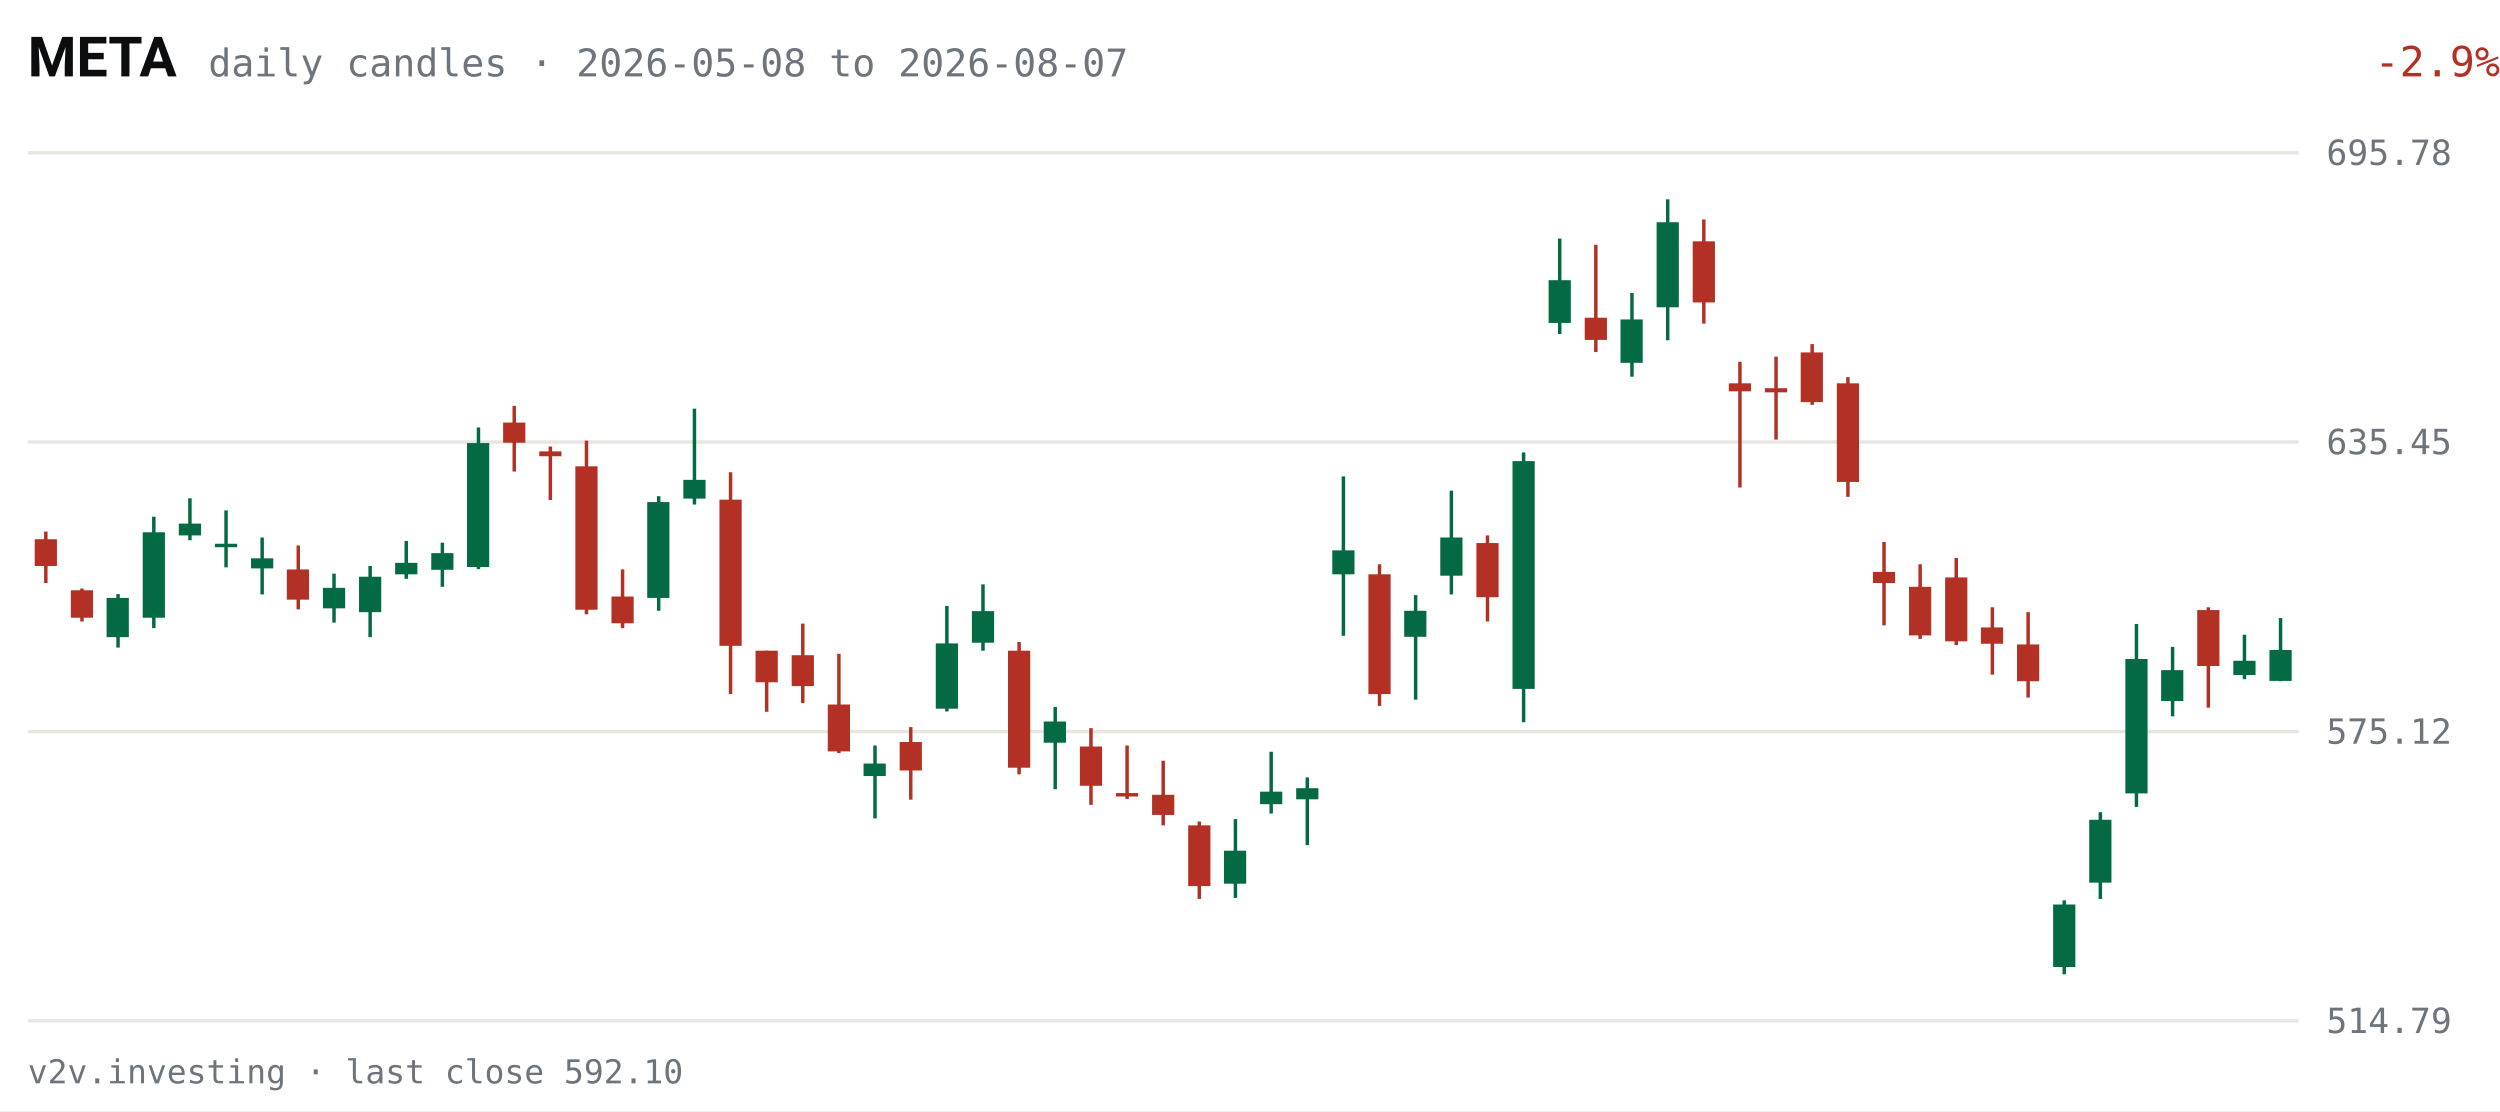
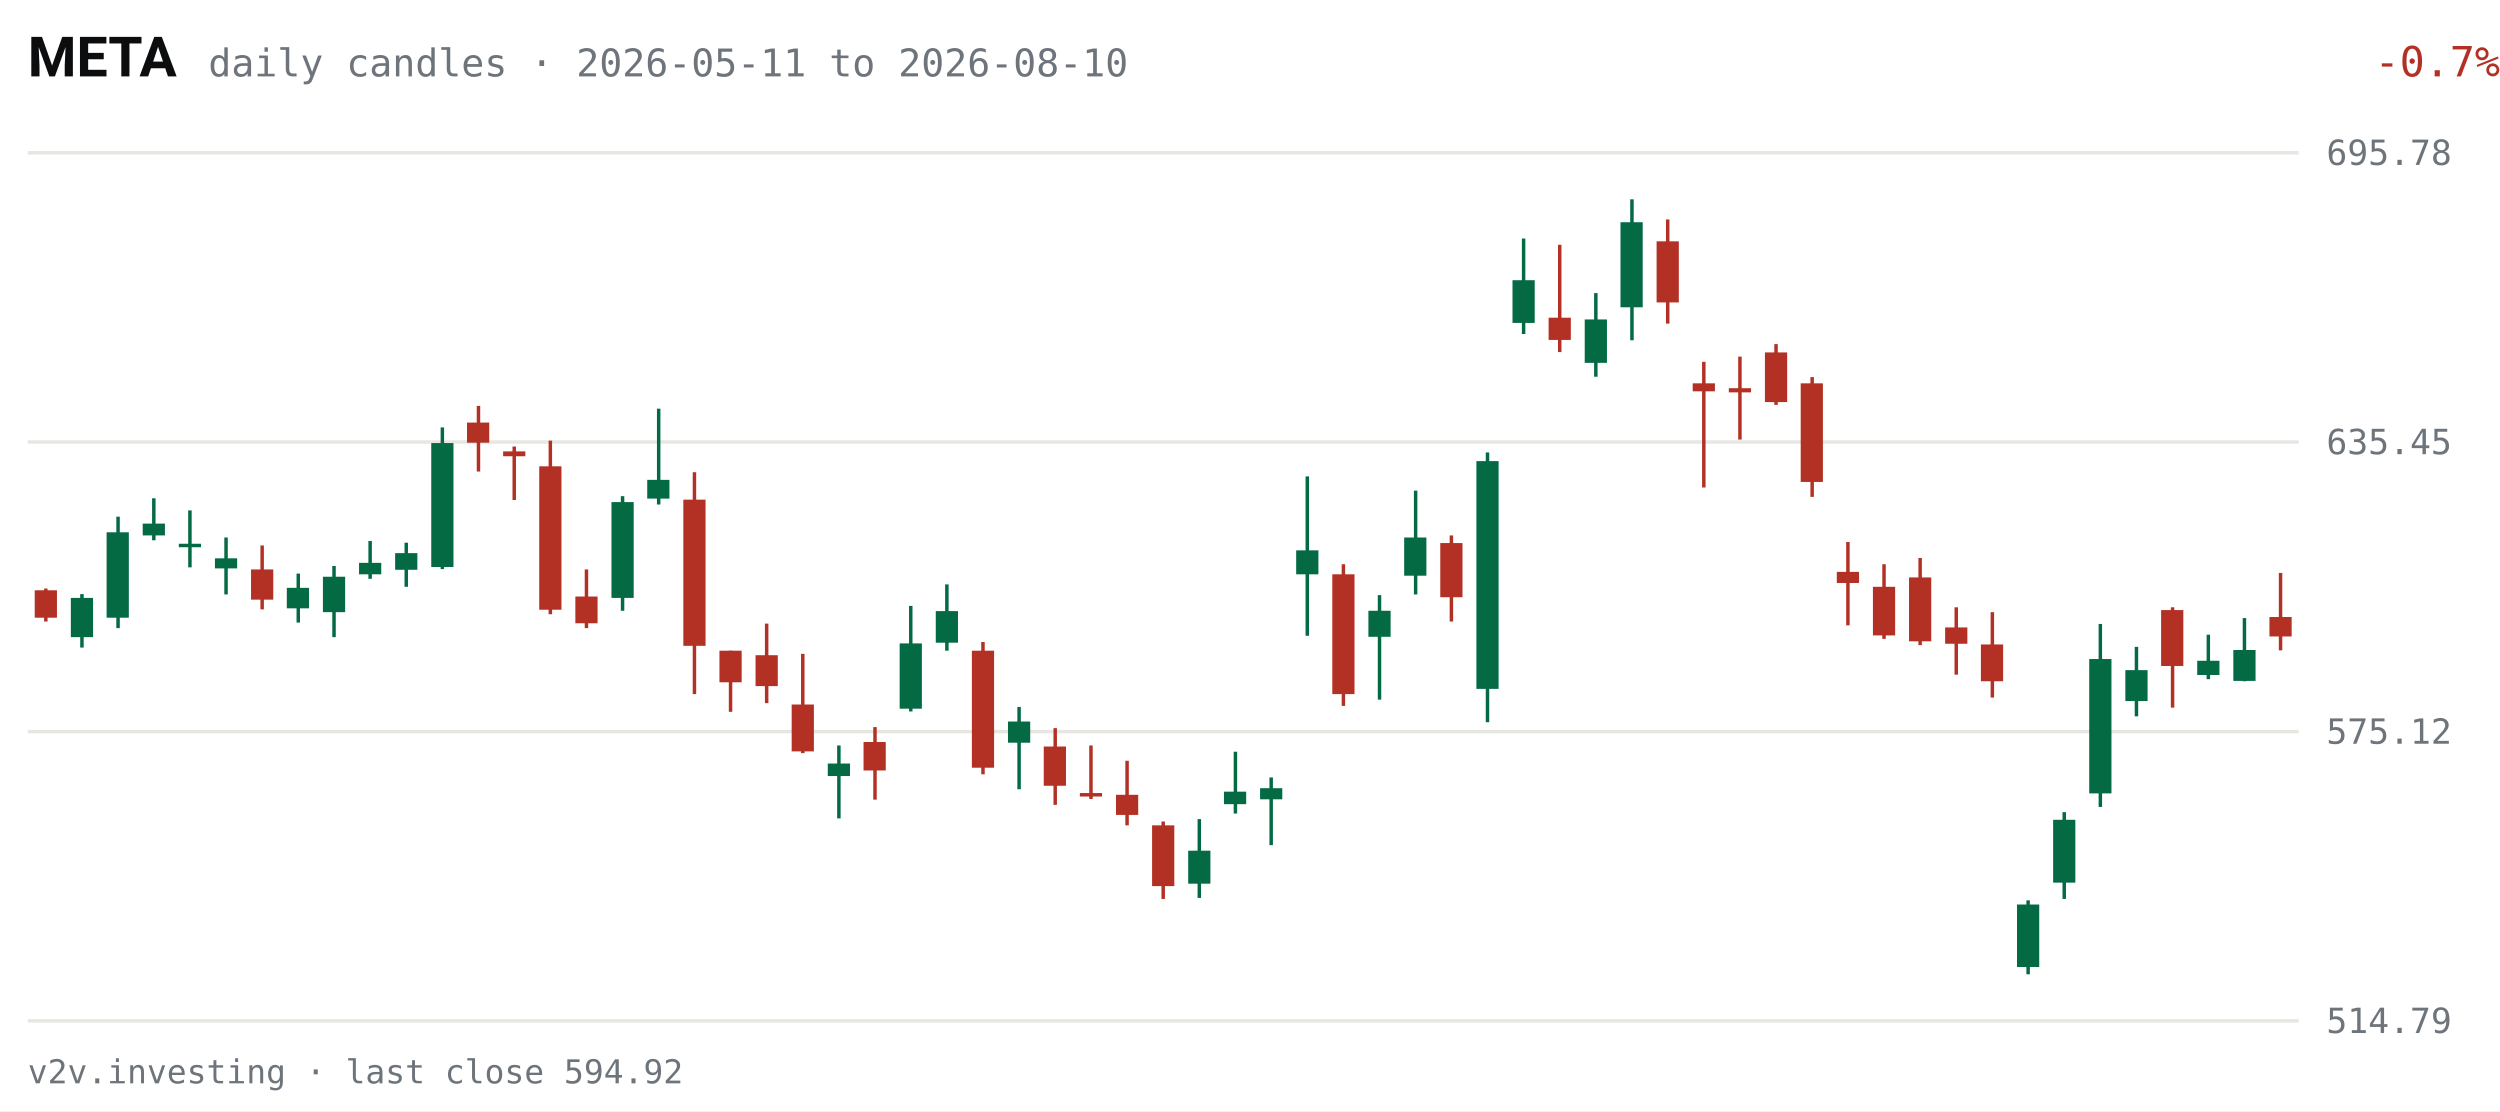
<svg xmlns="http://www.w3.org/2000/svg" viewBox="0 0 720 320" width="720" height="320" role="img" aria-label="META daily candles, last 63 sessions">
  <rect width="720" height="320" fill="#FFFFFF" />
  <text x="8" y="22" fill="#0C0D0E" font-size="16" font-weight="600" font-family="system-ui,-apple-system,Segoe UI,Roboto,sans-serif">META</text>
-   <text x="60" y="22" fill="#6E747B" font-size="11" font-family="ui-monospace,SFMono-Regular,Menlo,Consolas,monospace">daily candles · 2026-05-08 to 2026-08-07</text>
-   <text x="670" y="22" fill="#B33124" font-size="12" text-anchor="end" font-family="ui-monospace,SFMono-Regular,Menlo,Consolas,monospace" transform="translate(50,0)">-2.9%</text>
+   <text x="60" y="22" fill="#6E747B" font-size="11" font-family="ui-monospace,SFMono-Regular,Menlo,Consolas,monospace">daily candles · 2026-05-11 to 2026-08-10</text>
+   <text x="670" y="22" fill="#B33124" font-size="12" text-anchor="end" font-family="ui-monospace,SFMono-Regular,Menlo,Consolas,monospace" transform="translate(50,0)">-0.7%</text>
  <g font-family="ui-monospace,SFMono-Regular,Menlo,Consolas,monospace">
    <line x1="8" y1="294.0" x2="662" y2="294.0" stroke="#E7E6E1" stroke-width="1" />
    <text x="670" y="297.5" fill="#6E747B" font-size="10">514.79</text>
    <line x1="8" y1="210.7" x2="662" y2="210.7" stroke="#E7E6E1" stroke-width="1" />
    <text x="670" y="214.2" fill="#6E747B" font-size="10">575.12</text>
    <line x1="8" y1="127.3" x2="662" y2="127.3" stroke="#E7E6E1" stroke-width="1" />
    <text x="670" y="130.8" fill="#6E747B" font-size="10">635.45</text>
    <line x1="8" y1="44.0" x2="662" y2="44.0" stroke="#E7E6E1" stroke-width="1" />
    <text x="670" y="47.5" fill="#6E747B" font-size="10">695.78</text>
-     <line x1="13.2" y1="153.1" x2="13.2" y2="167.9" stroke="#B33124" stroke-width="1" />
-     <rect x="10.0" y="155.3" width="6.4" height="7.7" fill="#B33124" />
-     <line x1="23.6" y1="169.5" x2="23.6" y2="179.0" stroke="#B33124" stroke-width="1" />
-     <rect x="20.4" y="170.0" width="6.4" height="7.9" fill="#B33124" />
-     <line x1="34.0" y1="171.1" x2="34.0" y2="186.5" stroke="#046A44" stroke-width="1" />
-     <rect x="30.7" y="172.2" width="6.4" height="11.3" fill="#046A44" />
-     <line x1="44.3" y1="148.8" x2="44.3" y2="180.9" stroke="#046A44" stroke-width="1" />
-     <rect x="41.1" y="153.3" width="6.4" height="24.6" fill="#046A44" />
-     <line x1="54.7" y1="143.5" x2="54.7" y2="155.6" stroke="#046A44" stroke-width="1" />
-     <rect x="51.5" y="150.8" width="6.4" height="3.4" fill="#046A44" />
-     <line x1="65.1" y1="147.0" x2="65.1" y2="163.4" stroke="#046A44" stroke-width="1" />
-     <rect x="61.9" y="156.6" width="6.4" height="1.0" fill="#046A44" />
-     <line x1="75.5" y1="154.8" x2="75.5" y2="171.2" stroke="#046A44" stroke-width="1" />
-     <rect x="72.3" y="160.8" width="6.4" height="2.9" fill="#046A44" />
-     <line x1="85.9" y1="157.1" x2="85.9" y2="175.5" stroke="#B33124" stroke-width="1" />
-     <rect x="82.6" y="164.0" width="6.4" height="8.7" fill="#B33124" />
-     <line x1="96.2" y1="165.2" x2="96.2" y2="179.3" stroke="#046A44" stroke-width="1" />
-     <rect x="93.0" y="169.3" width="6.4" height="5.9" fill="#046A44" />
-     <line x1="106.6" y1="163.0" x2="106.6" y2="183.5" stroke="#046A44" stroke-width="1" />
-     <rect x="103.4" y="166.1" width="6.4" height="10.2" fill="#046A44" />
-     <line x1="117.0" y1="155.8" x2="117.0" y2="166.7" stroke="#046A44" stroke-width="1" />
-     <rect x="113.8" y="162.1" width="6.4" height="3.3" fill="#046A44" />
-     <line x1="127.4" y1="156.3" x2="127.4" y2="169.0" stroke="#046A44" stroke-width="1" />
-     <rect x="124.2" y="159.3" width="6.4" height="4.8" fill="#046A44" />
-     <line x1="137.8" y1="123.1" x2="137.8" y2="163.9" stroke="#046A44" stroke-width="1" />
-     <rect x="134.5" y="127.6" width="6.4" height="35.7" fill="#046A44" />
-     <line x1="148.1" y1="116.9" x2="148.1" y2="135.8" stroke="#B33124" stroke-width="1" />
-     <rect x="144.9" y="121.7" width="6.4" height="5.8" fill="#B33124" />
-     <line x1="158.5" y1="128.6" x2="158.5" y2="144.0" stroke="#B33124" stroke-width="1" />
-     <rect x="155.3" y="130.0" width="6.4" height="1.4" fill="#B33124" />
-     <line x1="168.9" y1="126.9" x2="168.9" y2="176.9" stroke="#B33124" stroke-width="1" />
-     <rect x="165.7" y="134.3" width="6.4" height="41.3" fill="#B33124" />
-     <line x1="179.3" y1="164.0" x2="179.3" y2="180.9" stroke="#B33124" stroke-width="1" />
-     <rect x="176.1" y="171.8" width="6.4" height="7.7" fill="#B33124" />
-     <line x1="189.7" y1="142.9" x2="189.7" y2="175.9" stroke="#046A44" stroke-width="1" />
-     <rect x="186.4" y="144.6" width="6.4" height="27.6" fill="#046A44" />
-     <line x1="200.0" y1="117.7" x2="200.0" y2="145.3" stroke="#046A44" stroke-width="1" />
-     <rect x="196.8" y="138.2" width="6.4" height="5.4" fill="#046A44" />
-     <line x1="210.4" y1="136.0" x2="210.4" y2="199.9" stroke="#B33124" stroke-width="1" />
-     <rect x="207.2" y="143.9" width="6.4" height="42.1" fill="#B33124" />
-     <line x1="220.8" y1="187.4" x2="220.8" y2="205.0" stroke="#B33124" stroke-width="1" />
-     <rect x="217.6" y="187.4" width="6.4" height="9.1" fill="#B33124" />
-     <line x1="231.2" y1="179.6" x2="231.2" y2="202.5" stroke="#B33124" stroke-width="1" />
-     <rect x="228.0" y="188.7" width="6.4" height="8.9" fill="#B33124" />
-     <line x1="241.6" y1="188.3" x2="241.6" y2="216.9" stroke="#B33124" stroke-width="1" />
-     <rect x="238.4" y="202.9" width="6.4" height="13.5" fill="#B33124" />
-     <line x1="252.0" y1="214.7" x2="252.0" y2="235.7" stroke="#046A44" stroke-width="1" />
-     <rect x="248.7" y="219.9" width="6.4" height="3.6" fill="#046A44" />
-     <line x1="262.3" y1="209.4" x2="262.3" y2="230.3" stroke="#B33124" stroke-width="1" />
-     <rect x="259.1" y="213.7" width="6.4" height="8.2" fill="#B33124" />
-     <line x1="272.7" y1="174.5" x2="272.7" y2="204.9" stroke="#046A44" stroke-width="1" />
-     <rect x="269.5" y="185.3" width="6.4" height="18.8" fill="#046A44" />
-     <line x1="283.1" y1="168.3" x2="283.1" y2="187.4" stroke="#046A44" stroke-width="1" />
-     <rect x="279.9" y="176.0" width="6.4" height="9.1" fill="#046A44" />
-     <line x1="293.5" y1="184.9" x2="293.5" y2="223.0" stroke="#B33124" stroke-width="1" />
-     <rect x="290.3" y="187.4" width="6.4" height="33.7" fill="#B33124" />
-     <line x1="303.9" y1="203.6" x2="303.9" y2="227.3" stroke="#046A44" stroke-width="1" />
-     <rect x="300.6" y="207.8" width="6.4" height="6.1" fill="#046A44" />
-     <line x1="314.2" y1="209.7" x2="314.2" y2="231.8" stroke="#B33124" stroke-width="1" />
-     <rect x="311.0" y="215.0" width="6.4" height="11.3" fill="#B33124" />
-     <line x1="324.6" y1="214.7" x2="324.6" y2="230.1" stroke="#B33124" stroke-width="1" />
-     <rect x="321.4" y="228.4" width="6.4" height="1.0" fill="#B33124" />
-     <line x1="335.0" y1="219.1" x2="335.0" y2="237.7" stroke="#B33124" stroke-width="1" />
-     <rect x="331.8" y="228.9" width="6.4" height="5.8" fill="#B33124" />
-     <line x1="345.4" y1="236.6" x2="345.4" y2="258.9" stroke="#B33124" stroke-width="1" />
-     <rect x="342.2" y="237.7" width="6.4" height="17.5" fill="#B33124" />
-     <line x1="355.8" y1="235.9" x2="355.8" y2="258.6" stroke="#046A44" stroke-width="1" />
-     <rect x="352.5" y="245.0" width="6.4" height="9.5" fill="#046A44" />
-     <line x1="366.1" y1="216.5" x2="366.1" y2="234.3" stroke="#046A44" stroke-width="1" />
-     <rect x="362.9" y="228.0" width="6.4" height="3.6" fill="#046A44" />
-     <line x1="376.5" y1="223.9" x2="376.5" y2="243.4" stroke="#046A44" stroke-width="1" />
-     <rect x="373.3" y="227.0" width="6.4" height="3.2" fill="#046A44" />
-     <line x1="386.9" y1="137.2" x2="386.9" y2="183.1" stroke="#046A44" stroke-width="1" />
-     <rect x="383.7" y="158.5" width="6.4" height="6.9" fill="#046A44" />
-     <line x1="397.3" y1="162.5" x2="397.3" y2="203.3" stroke="#B33124" stroke-width="1" />
-     <rect x="394.1" y="165.4" width="6.4" height="34.5" fill="#B33124" />
-     <line x1="407.7" y1="171.4" x2="407.7" y2="201.5" stroke="#046A44" stroke-width="1" />
-     <rect x="404.4" y="175.9" width="6.4" height="7.5" fill="#046A44" />
-     <line x1="418.0" y1="141.3" x2="418.0" y2="171.2" stroke="#046A44" stroke-width="1" />
-     <rect x="414.8" y="154.8" width="6.4" height="11.0" fill="#046A44" />
-     <line x1="428.4" y1="154.2" x2="428.4" y2="179.0" stroke="#B33124" stroke-width="1" />
-     <rect x="425.2" y="156.4" width="6.4" height="15.6" fill="#B33124" />
-     <line x1="438.8" y1="130.3" x2="438.8" y2="208.0" stroke="#046A44" stroke-width="1" />
-     <rect x="435.6" y="132.8" width="6.4" height="65.6" fill="#046A44" />
-     <line x1="449.2" y1="68.7" x2="449.2" y2="96.2" stroke="#046A44" stroke-width="1" />
-     <rect x="446.0" y="80.7" width="6.4" height="12.3" fill="#046A44" />
-     <line x1="459.6" y1="70.5" x2="459.6" y2="101.4" stroke="#B33124" stroke-width="1" />
-     <rect x="456.4" y="91.5" width="6.4" height="6.4" fill="#B33124" />
-     <line x1="470.0" y1="84.4" x2="470.0" y2="108.5" stroke="#046A44" stroke-width="1" />
-     <rect x="466.7" y="92.0" width="6.4" height="12.5" fill="#046A44" />
-     <line x1="480.3" y1="57.4" x2="480.3" y2="98.0" stroke="#046A44" stroke-width="1" />
-     <rect x="477.1" y="64.0" width="6.4" height="24.5" fill="#046A44" />
-     <line x1="490.7" y1="63.2" x2="490.7" y2="93.2" stroke="#B33124" stroke-width="1" />
-     <rect x="487.5" y="69.5" width="6.4" height="17.6" fill="#B33124" />
-     <line x1="501.1" y1="104.2" x2="501.1" y2="140.4" stroke="#B33124" stroke-width="1" />
-     <rect x="497.9" y="110.4" width="6.4" height="2.3" fill="#B33124" />
-     <line x1="511.5" y1="102.7" x2="511.5" y2="126.6" stroke="#B33124" stroke-width="1" />
-     <rect x="508.3" y="111.8" width="6.4" height="1.2" fill="#B33124" />
-     <line x1="521.9" y1="99.1" x2="521.9" y2="116.6" stroke="#B33124" stroke-width="1" />
-     <rect x="518.6" y="101.5" width="6.4" height="14.3" fill="#B33124" />
-     <line x1="532.2" y1="108.6" x2="532.2" y2="143.1" stroke="#B33124" stroke-width="1" />
-     <rect x="529.0" y="110.4" width="6.4" height="28.4" fill="#B33124" />
-     <line x1="542.6" y1="156.1" x2="542.6" y2="180.1" stroke="#B33124" stroke-width="1" />
-     <rect x="539.4" y="164.7" width="6.4" height="3.2" fill="#B33124" />
-     <line x1="553.0" y1="162.5" x2="553.0" y2="184.0" stroke="#B33124" stroke-width="1" />
-     <rect x="549.8" y="169.0" width="6.4" height="14.0" fill="#B33124" />
-     <line x1="563.4" y1="160.7" x2="563.4" y2="185.8" stroke="#B33124" stroke-width="1" />
-     <rect x="560.2" y="166.3" width="6.4" height="18.4" fill="#B33124" />
-     <line x1="573.8" y1="174.9" x2="573.8" y2="194.3" stroke="#B33124" stroke-width="1" />
-     <rect x="570.5" y="180.7" width="6.4" height="4.7" fill="#B33124" />
-     <line x1="584.1" y1="176.3" x2="584.1" y2="200.9" stroke="#B33124" stroke-width="1" />
-     <rect x="580.9" y="185.6" width="6.4" height="10.6" fill="#B33124" />
-     <line x1="594.5" y1="259.3" x2="594.5" y2="280.6" stroke="#046A44" stroke-width="1" />
-     <rect x="591.3" y="260.5" width="6.4" height="18.0" fill="#046A44" />
-     <line x1="604.9" y1="233.9" x2="604.9" y2="258.9" stroke="#046A44" stroke-width="1" />
-     <rect x="601.7" y="236.1" width="6.4" height="18.1" fill="#046A44" />
-     <line x1="615.3" y1="179.7" x2="615.3" y2="232.4" stroke="#046A44" stroke-width="1" />
-     <rect x="612.1" y="189.8" width="6.4" height="38.7" fill="#046A44" />
-     <line x1="625.7" y1="186.3" x2="625.7" y2="206.3" stroke="#046A44" stroke-width="1" />
-     <rect x="622.4" y="193.0" width="6.4" height="8.9" fill="#046A44" />
-     <line x1="636.0" y1="174.9" x2="636.0" y2="203.8" stroke="#B33124" stroke-width="1" />
-     <rect x="632.8" y="175.7" width="6.4" height="16.1" fill="#B33124" />
-     <line x1="646.4" y1="182.8" x2="646.4" y2="195.6" stroke="#046A44" stroke-width="1" />
-     <rect x="643.2" y="190.3" width="6.4" height="4.1" fill="#046A44" />
-     <line x1="656.8" y1="178.0" x2="656.8" y2="196.2" stroke="#046A44" stroke-width="1" />
-     <rect x="653.6" y="187.2" width="6.4" height="8.9" fill="#046A44" />
+     <line x1="13.2" y1="169.5" x2="13.2" y2="179.0" stroke="#B33124" stroke-width="1" />
+     <rect x="10.0" y="170.0" width="6.4" height="7.9" fill="#B33124" />
+     <line x1="23.6" y1="171.1" x2="23.6" y2="186.5" stroke="#046A44" stroke-width="1" />
+     <rect x="20.4" y="172.2" width="6.4" height="11.3" fill="#046A44" />
+     <line x1="34.0" y1="148.8" x2="34.0" y2="180.9" stroke="#046A44" stroke-width="1" />
+     <rect x="30.7" y="153.3" width="6.4" height="24.6" fill="#046A44" />
+     <line x1="44.3" y1="143.5" x2="44.3" y2="155.6" stroke="#046A44" stroke-width="1" />
+     <rect x="41.1" y="150.8" width="6.4" height="3.4" fill="#046A44" />
+     <line x1="54.7" y1="147.0" x2="54.7" y2="163.4" stroke="#046A44" stroke-width="1" />
+     <rect x="51.5" y="156.6" width="6.4" height="1.0" fill="#046A44" />
+     <line x1="65.1" y1="154.8" x2="65.1" y2="171.2" stroke="#046A44" stroke-width="1" />
+     <rect x="61.9" y="160.8" width="6.4" height="2.9" fill="#046A44" />
+     <line x1="75.5" y1="157.1" x2="75.5" y2="175.5" stroke="#B33124" stroke-width="1" />
+     <rect x="72.3" y="164.0" width="6.4" height="8.7" fill="#B33124" />
+     <line x1="85.9" y1="165.2" x2="85.9" y2="179.3" stroke="#046A44" stroke-width="1" />
+     <rect x="82.6" y="169.3" width="6.4" height="5.9" fill="#046A44" />
+     <line x1="96.2" y1="163.0" x2="96.2" y2="183.5" stroke="#046A44" stroke-width="1" />
+     <rect x="93.0" y="166.1" width="6.4" height="10.2" fill="#046A44" />
+     <line x1="106.6" y1="155.8" x2="106.6" y2="166.7" stroke="#046A44" stroke-width="1" />
+     <rect x="103.4" y="162.1" width="6.4" height="3.3" fill="#046A44" />
+     <line x1="117.0" y1="156.3" x2="117.0" y2="169.0" stroke="#046A44" stroke-width="1" />
+     <rect x="113.8" y="159.3" width="6.4" height="4.8" fill="#046A44" />
+     <line x1="127.4" y1="123.1" x2="127.4" y2="163.9" stroke="#046A44" stroke-width="1" />
+     <rect x="124.2" y="127.6" width="6.4" height="35.7" fill="#046A44" />
+     <line x1="137.8" y1="116.9" x2="137.8" y2="135.8" stroke="#B33124" stroke-width="1" />
+     <rect x="134.5" y="121.7" width="6.4" height="5.8" fill="#B33124" />
+     <line x1="148.1" y1="128.6" x2="148.1" y2="144.0" stroke="#B33124" stroke-width="1" />
+     <rect x="144.9" y="130.0" width="6.4" height="1.4" fill="#B33124" />
+     <line x1="158.5" y1="126.9" x2="158.5" y2="176.9" stroke="#B33124" stroke-width="1" />
+     <rect x="155.3" y="134.3" width="6.4" height="41.3" fill="#B33124" />
+     <line x1="168.9" y1="164.0" x2="168.9" y2="180.9" stroke="#B33124" stroke-width="1" />
+     <rect x="165.7" y="171.8" width="6.4" height="7.7" fill="#B33124" />
+     <line x1="179.3" y1="142.9" x2="179.3" y2="175.9" stroke="#046A44" stroke-width="1" />
+     <rect x="176.1" y="144.6" width="6.4" height="27.6" fill="#046A44" />
+     <line x1="189.7" y1="117.7" x2="189.7" y2="145.3" stroke="#046A44" stroke-width="1" />
+     <rect x="186.4" y="138.2" width="6.4" height="5.4" fill="#046A44" />
+     <line x1="200.0" y1="136.0" x2="200.0" y2="199.9" stroke="#B33124" stroke-width="1" />
+     <rect x="196.8" y="143.9" width="6.4" height="42.1" fill="#B33124" />
+     <line x1="210.4" y1="187.4" x2="210.4" y2="205.0" stroke="#B33124" stroke-width="1" />
+     <rect x="207.2" y="187.4" width="6.4" height="9.1" fill="#B33124" />
+     <line x1="220.8" y1="179.6" x2="220.8" y2="202.5" stroke="#B33124" stroke-width="1" />
+     <rect x="217.6" y="188.7" width="6.4" height="8.9" fill="#B33124" />
+     <line x1="231.2" y1="188.3" x2="231.2" y2="216.9" stroke="#B33124" stroke-width="1" />
+     <rect x="228.0" y="202.9" width="6.4" height="13.5" fill="#B33124" />
+     <line x1="241.6" y1="214.7" x2="241.6" y2="235.7" stroke="#046A44" stroke-width="1" />
+     <rect x="238.4" y="219.9" width="6.4" height="3.6" fill="#046A44" />
+     <line x1="252.0" y1="209.4" x2="252.0" y2="230.3" stroke="#B33124" stroke-width="1" />
+     <rect x="248.7" y="213.7" width="6.4" height="8.2" fill="#B33124" />
+     <line x1="262.3" y1="174.5" x2="262.3" y2="204.9" stroke="#046A44" stroke-width="1" />
+     <rect x="259.1" y="185.3" width="6.4" height="18.8" fill="#046A44" />
+     <line x1="272.7" y1="168.3" x2="272.7" y2="187.4" stroke="#046A44" stroke-width="1" />
+     <rect x="269.5" y="176.0" width="6.4" height="9.1" fill="#046A44" />
+     <line x1="283.1" y1="184.9" x2="283.1" y2="223.0" stroke="#B33124" stroke-width="1" />
+     <rect x="279.9" y="187.4" width="6.4" height="33.7" fill="#B33124" />
+     <line x1="293.5" y1="203.6" x2="293.5" y2="227.3" stroke="#046A44" stroke-width="1" />
+     <rect x="290.3" y="207.8" width="6.4" height="6.1" fill="#046A44" />
+     <line x1="303.9" y1="209.7" x2="303.9" y2="231.8" stroke="#B33124" stroke-width="1" />
+     <rect x="300.6" y="215.0" width="6.4" height="11.3" fill="#B33124" />
+     <line x1="314.2" y1="214.7" x2="314.2" y2="230.1" stroke="#B33124" stroke-width="1" />
+     <rect x="311.0" y="228.4" width="6.4" height="1.0" fill="#B33124" />
+     <line x1="324.6" y1="219.1" x2="324.6" y2="237.7" stroke="#B33124" stroke-width="1" />
+     <rect x="321.4" y="228.9" width="6.4" height="5.8" fill="#B33124" />
+     <line x1="335.0" y1="236.6" x2="335.0" y2="258.9" stroke="#B33124" stroke-width="1" />
+     <rect x="331.8" y="237.7" width="6.4" height="17.5" fill="#B33124" />
+     <line x1="345.4" y1="235.9" x2="345.4" y2="258.6" stroke="#046A44" stroke-width="1" />
+     <rect x="342.2" y="245.0" width="6.4" height="9.5" fill="#046A44" />
+     <line x1="355.8" y1="216.5" x2="355.8" y2="234.3" stroke="#046A44" stroke-width="1" />
+     <rect x="352.5" y="228.0" width="6.4" height="3.6" fill="#046A44" />
+     <line x1="366.1" y1="223.9" x2="366.1" y2="243.4" stroke="#046A44" stroke-width="1" />
+     <rect x="362.9" y="227.0" width="6.4" height="3.2" fill="#046A44" />
+     <line x1="376.5" y1="137.2" x2="376.5" y2="183.1" stroke="#046A44" stroke-width="1" />
+     <rect x="373.3" y="158.5" width="6.4" height="6.9" fill="#046A44" />
+     <line x1="386.9" y1="162.5" x2="386.9" y2="203.3" stroke="#B33124" stroke-width="1" />
+     <rect x="383.7" y="165.4" width="6.4" height="34.5" fill="#B33124" />
+     <line x1="397.3" y1="171.4" x2="397.3" y2="201.5" stroke="#046A44" stroke-width="1" />
+     <rect x="394.1" y="175.9" width="6.4" height="7.5" fill="#046A44" />
+     <line x1="407.7" y1="141.3" x2="407.7" y2="171.2" stroke="#046A44" stroke-width="1" />
+     <rect x="404.4" y="154.8" width="6.4" height="11.0" fill="#046A44" />
+     <line x1="418.0" y1="154.2" x2="418.0" y2="179.0" stroke="#B33124" stroke-width="1" />
+     <rect x="414.8" y="156.4" width="6.4" height="15.6" fill="#B33124" />
+     <line x1="428.4" y1="130.3" x2="428.4" y2="208.0" stroke="#046A44" stroke-width="1" />
+     <rect x="425.2" y="132.8" width="6.4" height="65.6" fill="#046A44" />
+     <line x1="438.8" y1="68.7" x2="438.8" y2="96.2" stroke="#046A44" stroke-width="1" />
+     <rect x="435.6" y="80.7" width="6.4" height="12.3" fill="#046A44" />
+     <line x1="449.2" y1="70.5" x2="449.2" y2="101.4" stroke="#B33124" stroke-width="1" />
+     <rect x="446.0" y="91.5" width="6.4" height="6.4" fill="#B33124" />
+     <line x1="459.6" y1="84.4" x2="459.6" y2="108.5" stroke="#046A44" stroke-width="1" />
+     <rect x="456.4" y="92.0" width="6.4" height="12.5" fill="#046A44" />
+     <line x1="470.0" y1="57.4" x2="470.0" y2="98.0" stroke="#046A44" stroke-width="1" />
+     <rect x="466.7" y="64.0" width="6.4" height="24.5" fill="#046A44" />
+     <line x1="480.3" y1="63.2" x2="480.3" y2="93.2" stroke="#B33124" stroke-width="1" />
+     <rect x="477.1" y="69.5" width="6.4" height="17.6" fill="#B33124" />
+     <line x1="490.7" y1="104.2" x2="490.7" y2="140.4" stroke="#B33124" stroke-width="1" />
+     <rect x="487.5" y="110.4" width="6.4" height="2.3" fill="#B33124" />
+     <line x1="501.1" y1="102.7" x2="501.1" y2="126.6" stroke="#B33124" stroke-width="1" />
+     <rect x="497.9" y="111.8" width="6.4" height="1.2" fill="#B33124" />
+     <line x1="511.5" y1="99.1" x2="511.5" y2="116.6" stroke="#B33124" stroke-width="1" />
+     <rect x="508.3" y="101.5" width="6.4" height="14.3" fill="#B33124" />
+     <line x1="521.9" y1="108.6" x2="521.9" y2="143.1" stroke="#B33124" stroke-width="1" />
+     <rect x="518.6" y="110.4" width="6.4" height="28.4" fill="#B33124" />
+     <line x1="532.2" y1="156.1" x2="532.2" y2="180.1" stroke="#B33124" stroke-width="1" />
+     <rect x="529.0" y="164.7" width="6.4" height="3.2" fill="#B33124" />
+     <line x1="542.6" y1="162.5" x2="542.6" y2="184.0" stroke="#B33124" stroke-width="1" />
+     <rect x="539.4" y="169.0" width="6.4" height="14.0" fill="#B33124" />
+     <line x1="553.0" y1="160.7" x2="553.0" y2="185.8" stroke="#B33124" stroke-width="1" />
+     <rect x="549.8" y="166.3" width="6.4" height="18.4" fill="#B33124" />
+     <line x1="563.4" y1="174.9" x2="563.4" y2="194.3" stroke="#B33124" stroke-width="1" />
+     <rect x="560.2" y="180.7" width="6.4" height="4.7" fill="#B33124" />
+     <line x1="573.8" y1="176.3" x2="573.8" y2="200.9" stroke="#B33124" stroke-width="1" />
+     <rect x="570.5" y="185.6" width="6.4" height="10.6" fill="#B33124" />
+     <line x1="584.1" y1="259.3" x2="584.1" y2="280.6" stroke="#046A44" stroke-width="1" />
+     <rect x="580.9" y="260.5" width="6.4" height="18.0" fill="#046A44" />
+     <line x1="594.5" y1="233.9" x2="594.5" y2="258.9" stroke="#046A44" stroke-width="1" />
+     <rect x="591.3" y="236.1" width="6.4" height="18.1" fill="#046A44" />
+     <line x1="604.9" y1="179.7" x2="604.9" y2="232.4" stroke="#046A44" stroke-width="1" />
+     <rect x="601.7" y="189.8" width="6.4" height="38.7" fill="#046A44" />
+     <line x1="615.3" y1="186.3" x2="615.3" y2="206.3" stroke="#046A44" stroke-width="1" />
+     <rect x="612.1" y="193.0" width="6.4" height="8.9" fill="#046A44" />
+     <line x1="625.7" y1="174.9" x2="625.7" y2="203.8" stroke="#B33124" stroke-width="1" />
+     <rect x="622.4" y="175.7" width="6.4" height="16.1" fill="#B33124" />
+     <line x1="636.0" y1="182.8" x2="636.0" y2="195.6" stroke="#046A44" stroke-width="1" />
+     <rect x="632.8" y="190.3" width="6.4" height="4.1" fill="#046A44" />
+     <line x1="646.4" y1="178.0" x2="646.4" y2="196.2" stroke="#046A44" stroke-width="1" />
+     <rect x="643.2" y="187.2" width="6.4" height="8.9" fill="#046A44" />
+     <line x1="656.8" y1="165.0" x2="656.8" y2="187.3" stroke="#B33124" stroke-width="1" />
+     <rect x="653.6" y="177.7" width="6.4" height="5.6" fill="#B33124" />
  </g>
-   <text x="8" y="312" fill="#6E747B" font-size="9.5" font-family="ui-monospace,SFMono-Regular,Menlo,Consolas,monospace">v2v.investing · last close 592.10</text>
+   <text x="8" y="312" fill="#6E747B" font-size="9.5" font-family="ui-monospace,SFMono-Regular,Menlo,Consolas,monospace">v2v.investing · last close 594.92</text>
</svg>
